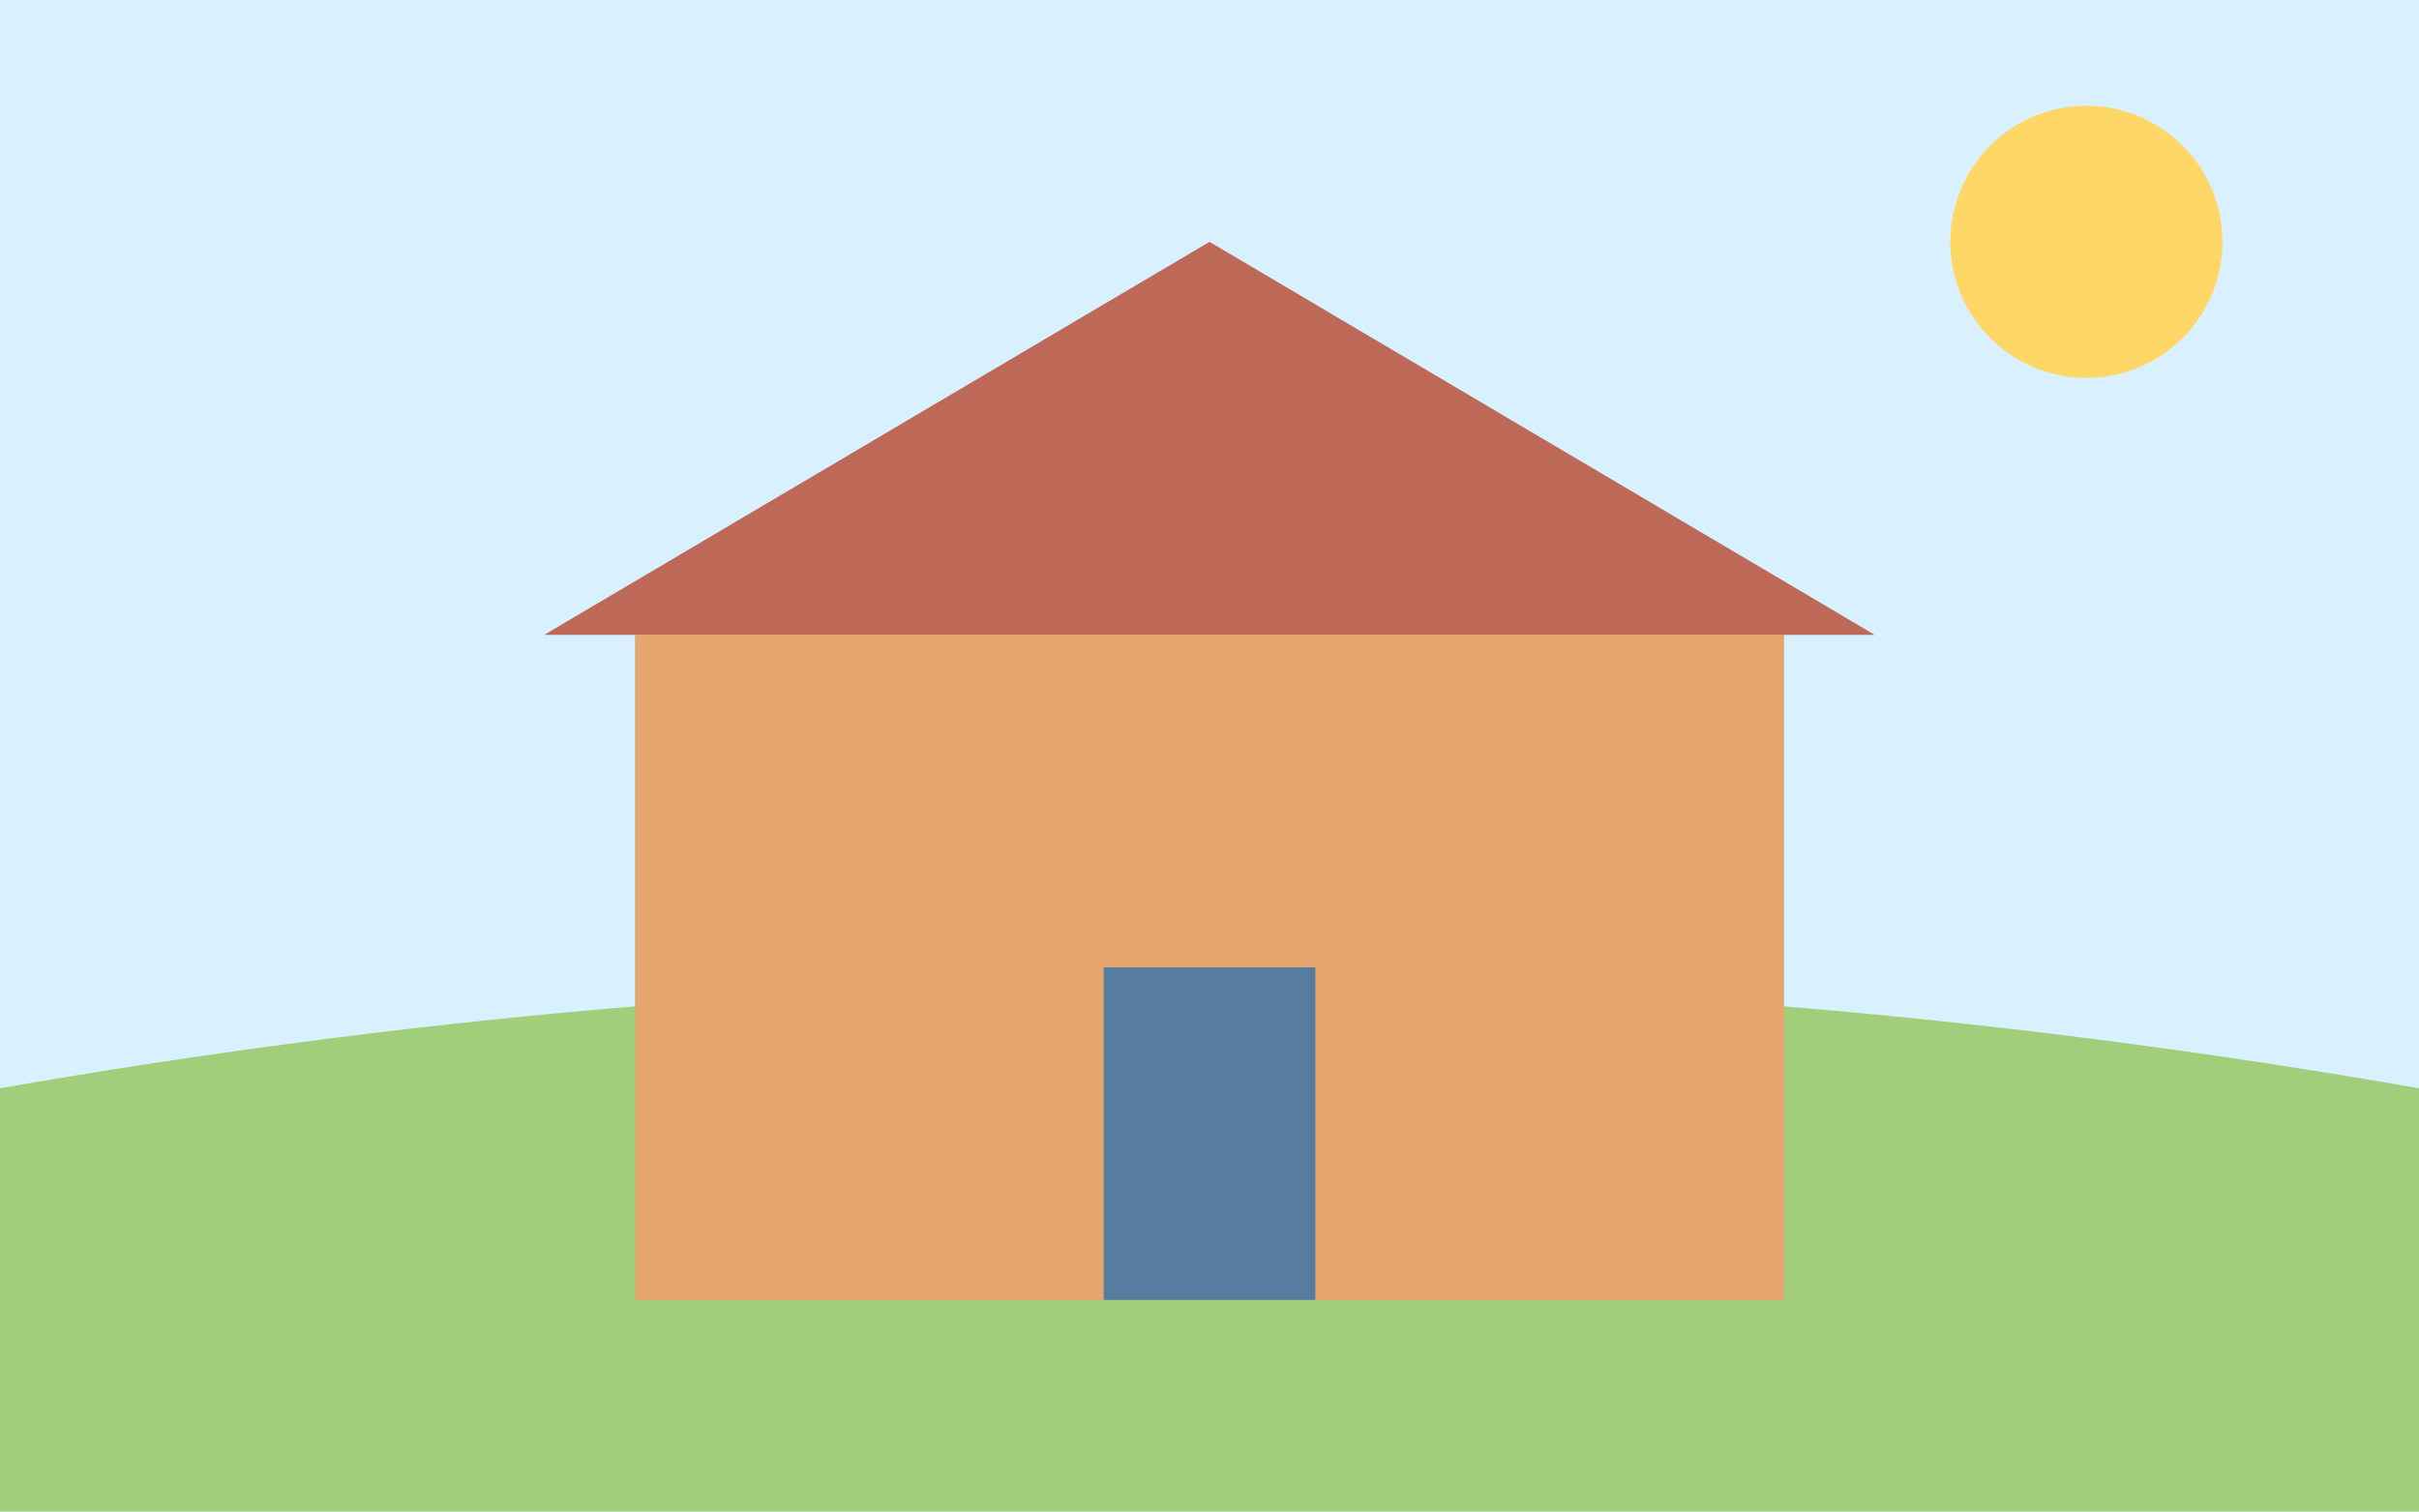
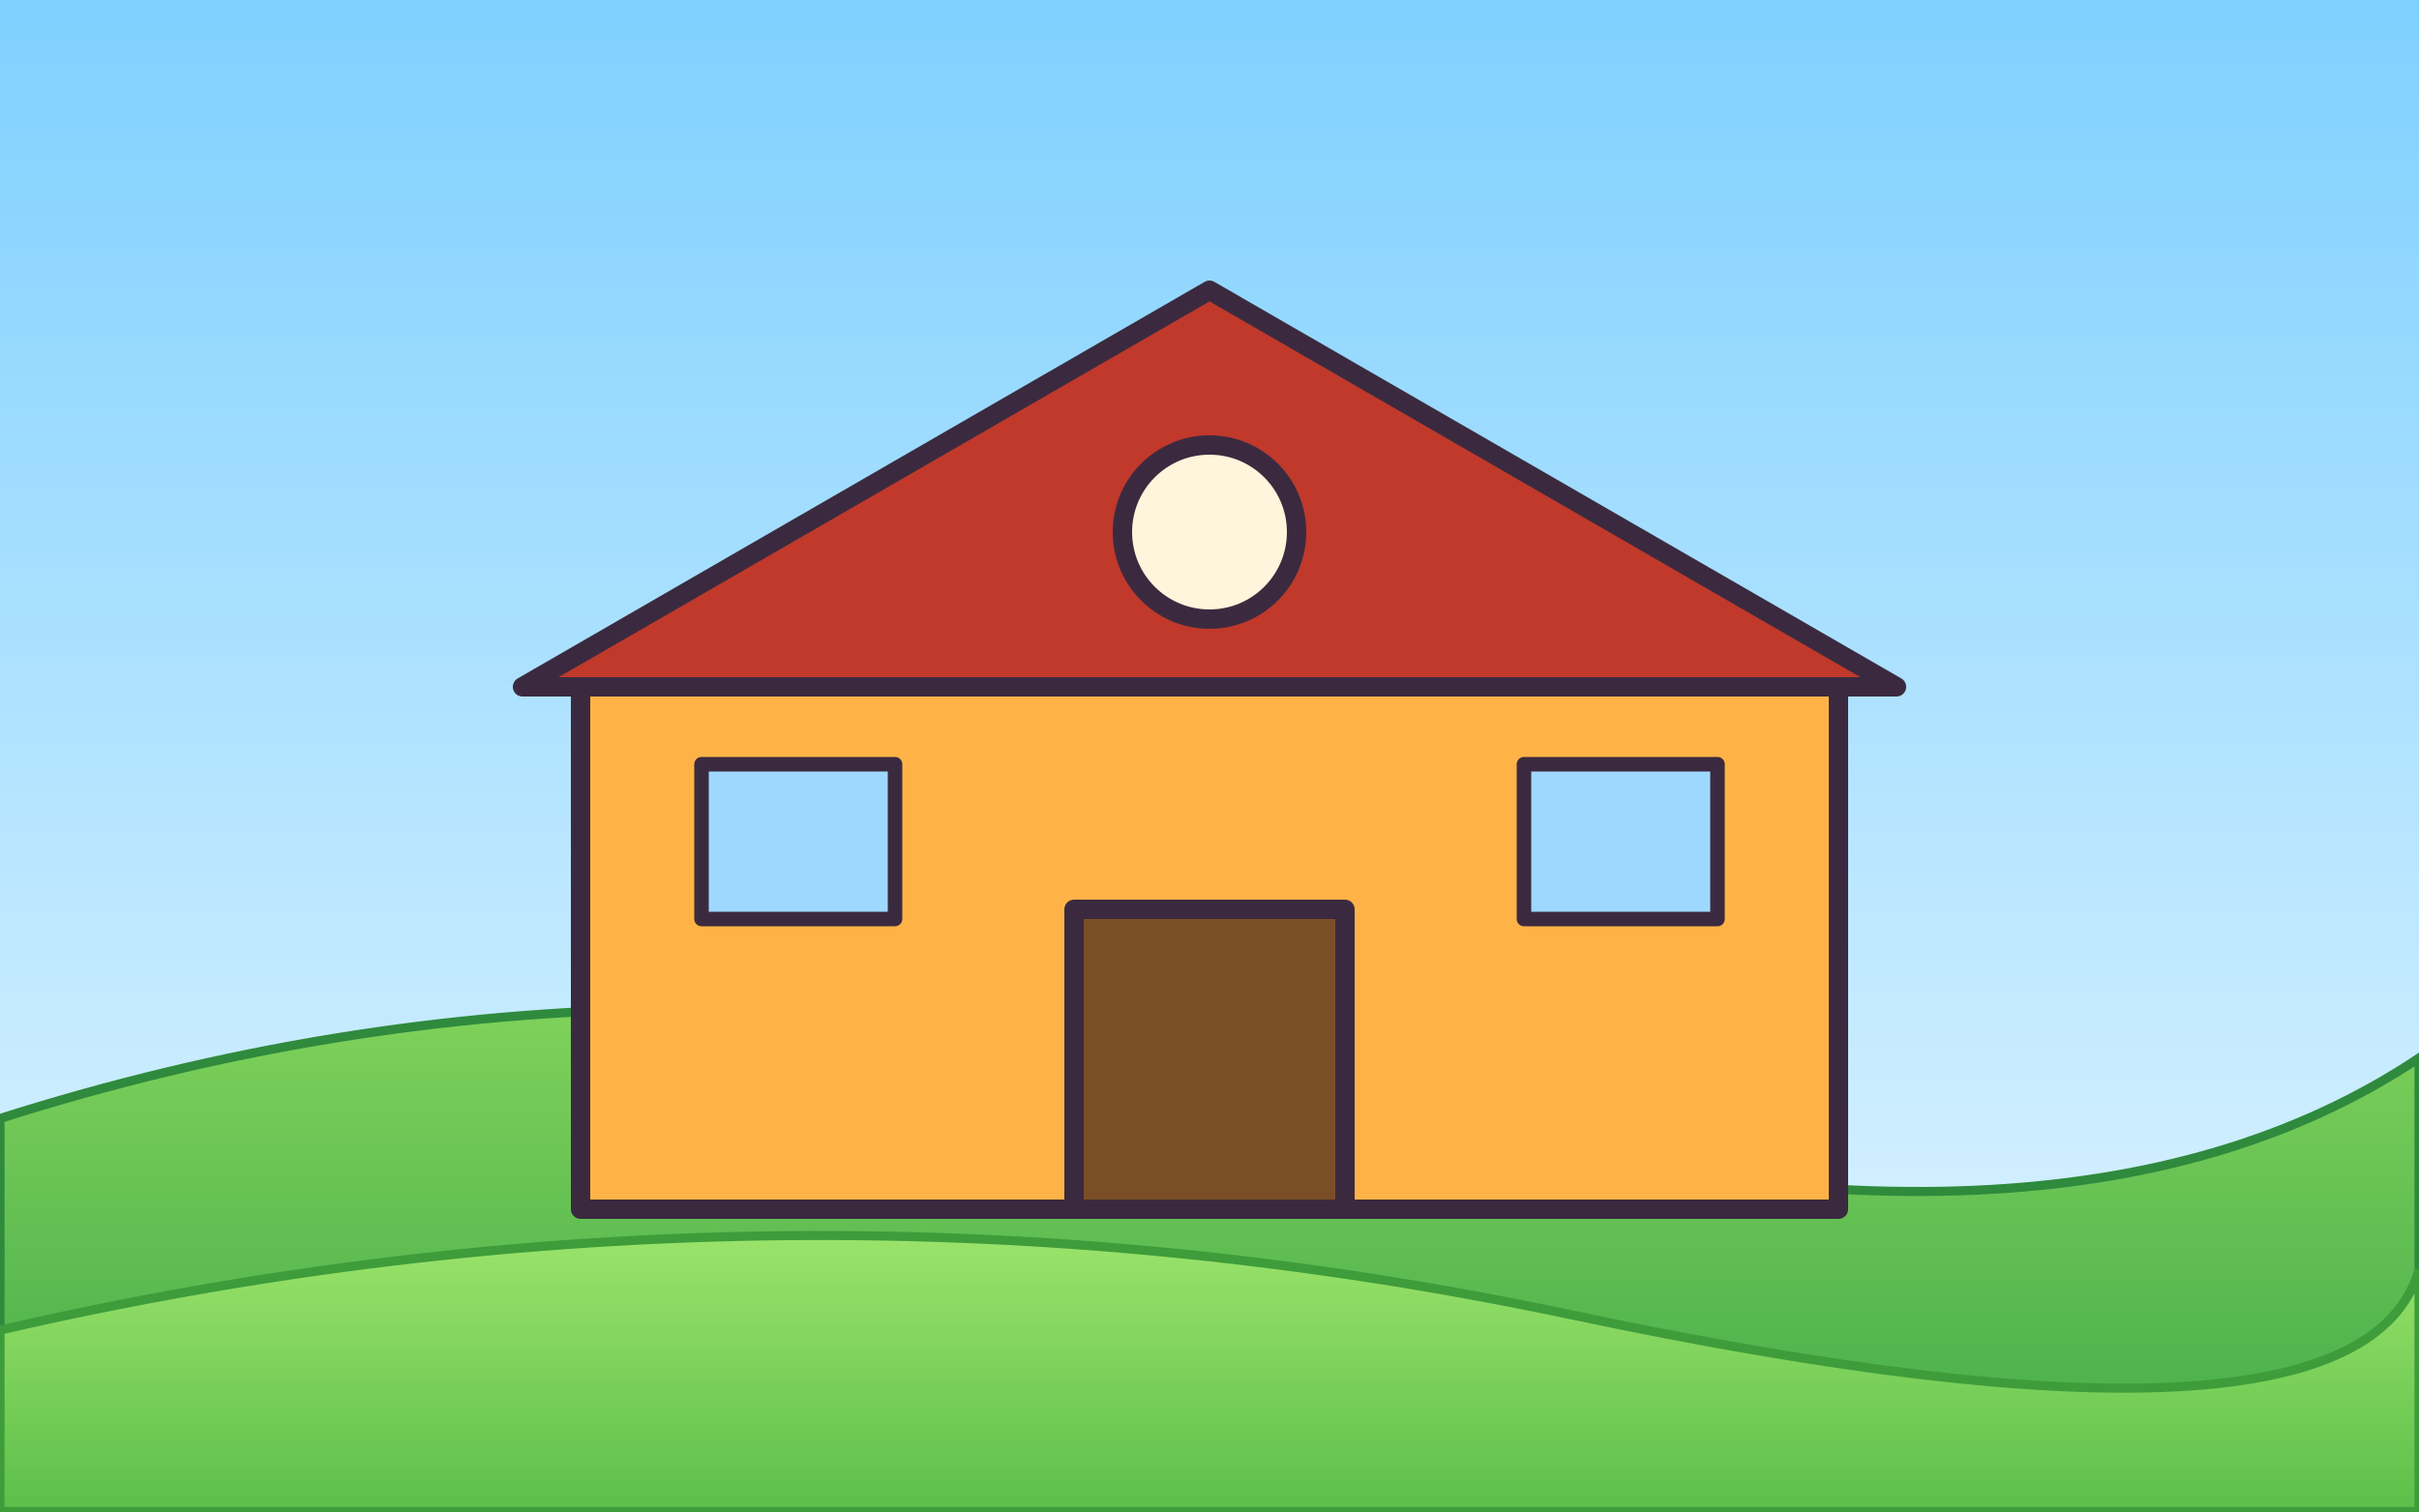
- <svg xmlns="http://www.w3.org/2000/svg" viewBox="0 0 800 500">
-   <rect width="800" height="500" fill="#d9f1ff" />
-   <circle cx="690" cy="80" r="45" fill="#ffd766" />
-   <path d="M0 360 Q400 290 800 360 V500 H0" fill="#a1ce7a" />
-   <rect x="210" y="210" width="380" height="220" fill="#e5a56c" />
-   <path d="M180 210 L400 80 L620 210" fill="#be6858" />
-   <rect x="365" y="320" width="70" height="110" fill="#567da0" />
+ <svg xmlns="http://www.w3.org/2000/svg" width="800" height="500" viewBox="0 0 800 500">
+   <defs>
+     <linearGradient id="sky" x1="0" y1="0" x2="0" y2="1">
+       <stop offset="0" stop-color="#7fd0ff" />
+       <stop offset="1" stop-color="#e6f7ff" />
+     </linearGradient>
+     <linearGradient id="skyW" x1="0" y1="0" x2="0" y2="1">
+       <stop offset="0" stop-color="#a8e0b6" />
+       <stop offset="1" stop-color="#eaf8d8" />
+     </linearGradient>
+     <linearGradient id="skyE" x1="0" y1="0" x2="0" y2="1">
+       <stop offset="0" stop-color="#ffb88c" />
+       <stop offset="1" stop-color="#ffe9a8" />
+     </linearGradient>
+     <linearGradient id="hill1" x1="0" y1="0" x2="0" y2="1">
+       <stop offset="0" stop-color="#9be36b" />
+       <stop offset="1" stop-color="#5cbf4a" />
+     </linearGradient>
+     <linearGradient id="hill2" x1="0" y1="0" x2="0" y2="1">
+       <stop offset="0" stop-color="#7fd15a" />
+       <stop offset="1" stop-color="#3fa84a" />
+     </linearGradient>
+     <linearGradient id="hillFar" x1="0" y1="0" x2="0" y2="1">
+       <stop offset="0" stop-color="#b9ecb0" />
+       <stop offset="1" stop-color="#8fd69a" />
+     </linearGradient>
+     <radialGradient id="sunG">
+       <stop offset="0" stop-color="#fff6b0" />
+       <stop offset="1" stop-color="#ffd23f" />
+     </radialGradient>
+     <radialGradient id="shine" cx=".35" cy=".3" r=".8">
+       <stop offset="0" stop-color="#fff" stop-opacity=".55" />
+       <stop offset="1" stop-color="#fff" stop-opacity="0" />
+     </radialGradient>
+   </defs>
+   <rect width="800" height="500" fill="url(#sky)" />
+   <path d="M0 370 Q220 300 450 365 T800 350 V500 H0z" fill="url(#hill2)" stroke="#2f8a3d" stroke-width="3" />
+   <path d="M0 440 Q260 380 520 435 T800 420 V500 H0z" fill="url(#hill1)" stroke="#3e9c3a" stroke-width="3" />
+   <g transform="translate(400 400) scale(1.6)">
+     <path d="M-130 0 V-110 H130 V0z" fill="#ffb347" stroke="#3b2a3f" stroke-width="4" stroke-linejoin="round" stroke-linecap="round" />
+     <path d="M-142 -108 L0 -190 L142 -108z" fill="#c0392b" stroke="#3b2a3f" stroke-width="4" stroke-linejoin="round" stroke-linecap="round" />
+     <path d="M-28 0 V-62 H28 V0z" fill="#7a4e26" stroke="#3b2a3f" stroke-width="4" stroke-linejoin="round" stroke-linecap="round" />
+     <ellipse cx="0" cy="-140" rx="18" ry="18" fill="#fff4dc" stroke="#3b2a3f" stroke-width="4" />
+     <path d="M-105 -92 h40 v32 h-40z" fill="#9fd8ff" stroke="#3b2a3f" stroke-width="3" stroke-linejoin="round" stroke-linecap="round" />
+     <path d="M65 -92 h40 v32 h-40z" fill="#9fd8ff" stroke="#3b2a3f" stroke-width="3" stroke-linejoin="round" stroke-linecap="round" />
+   </g>
</svg>
